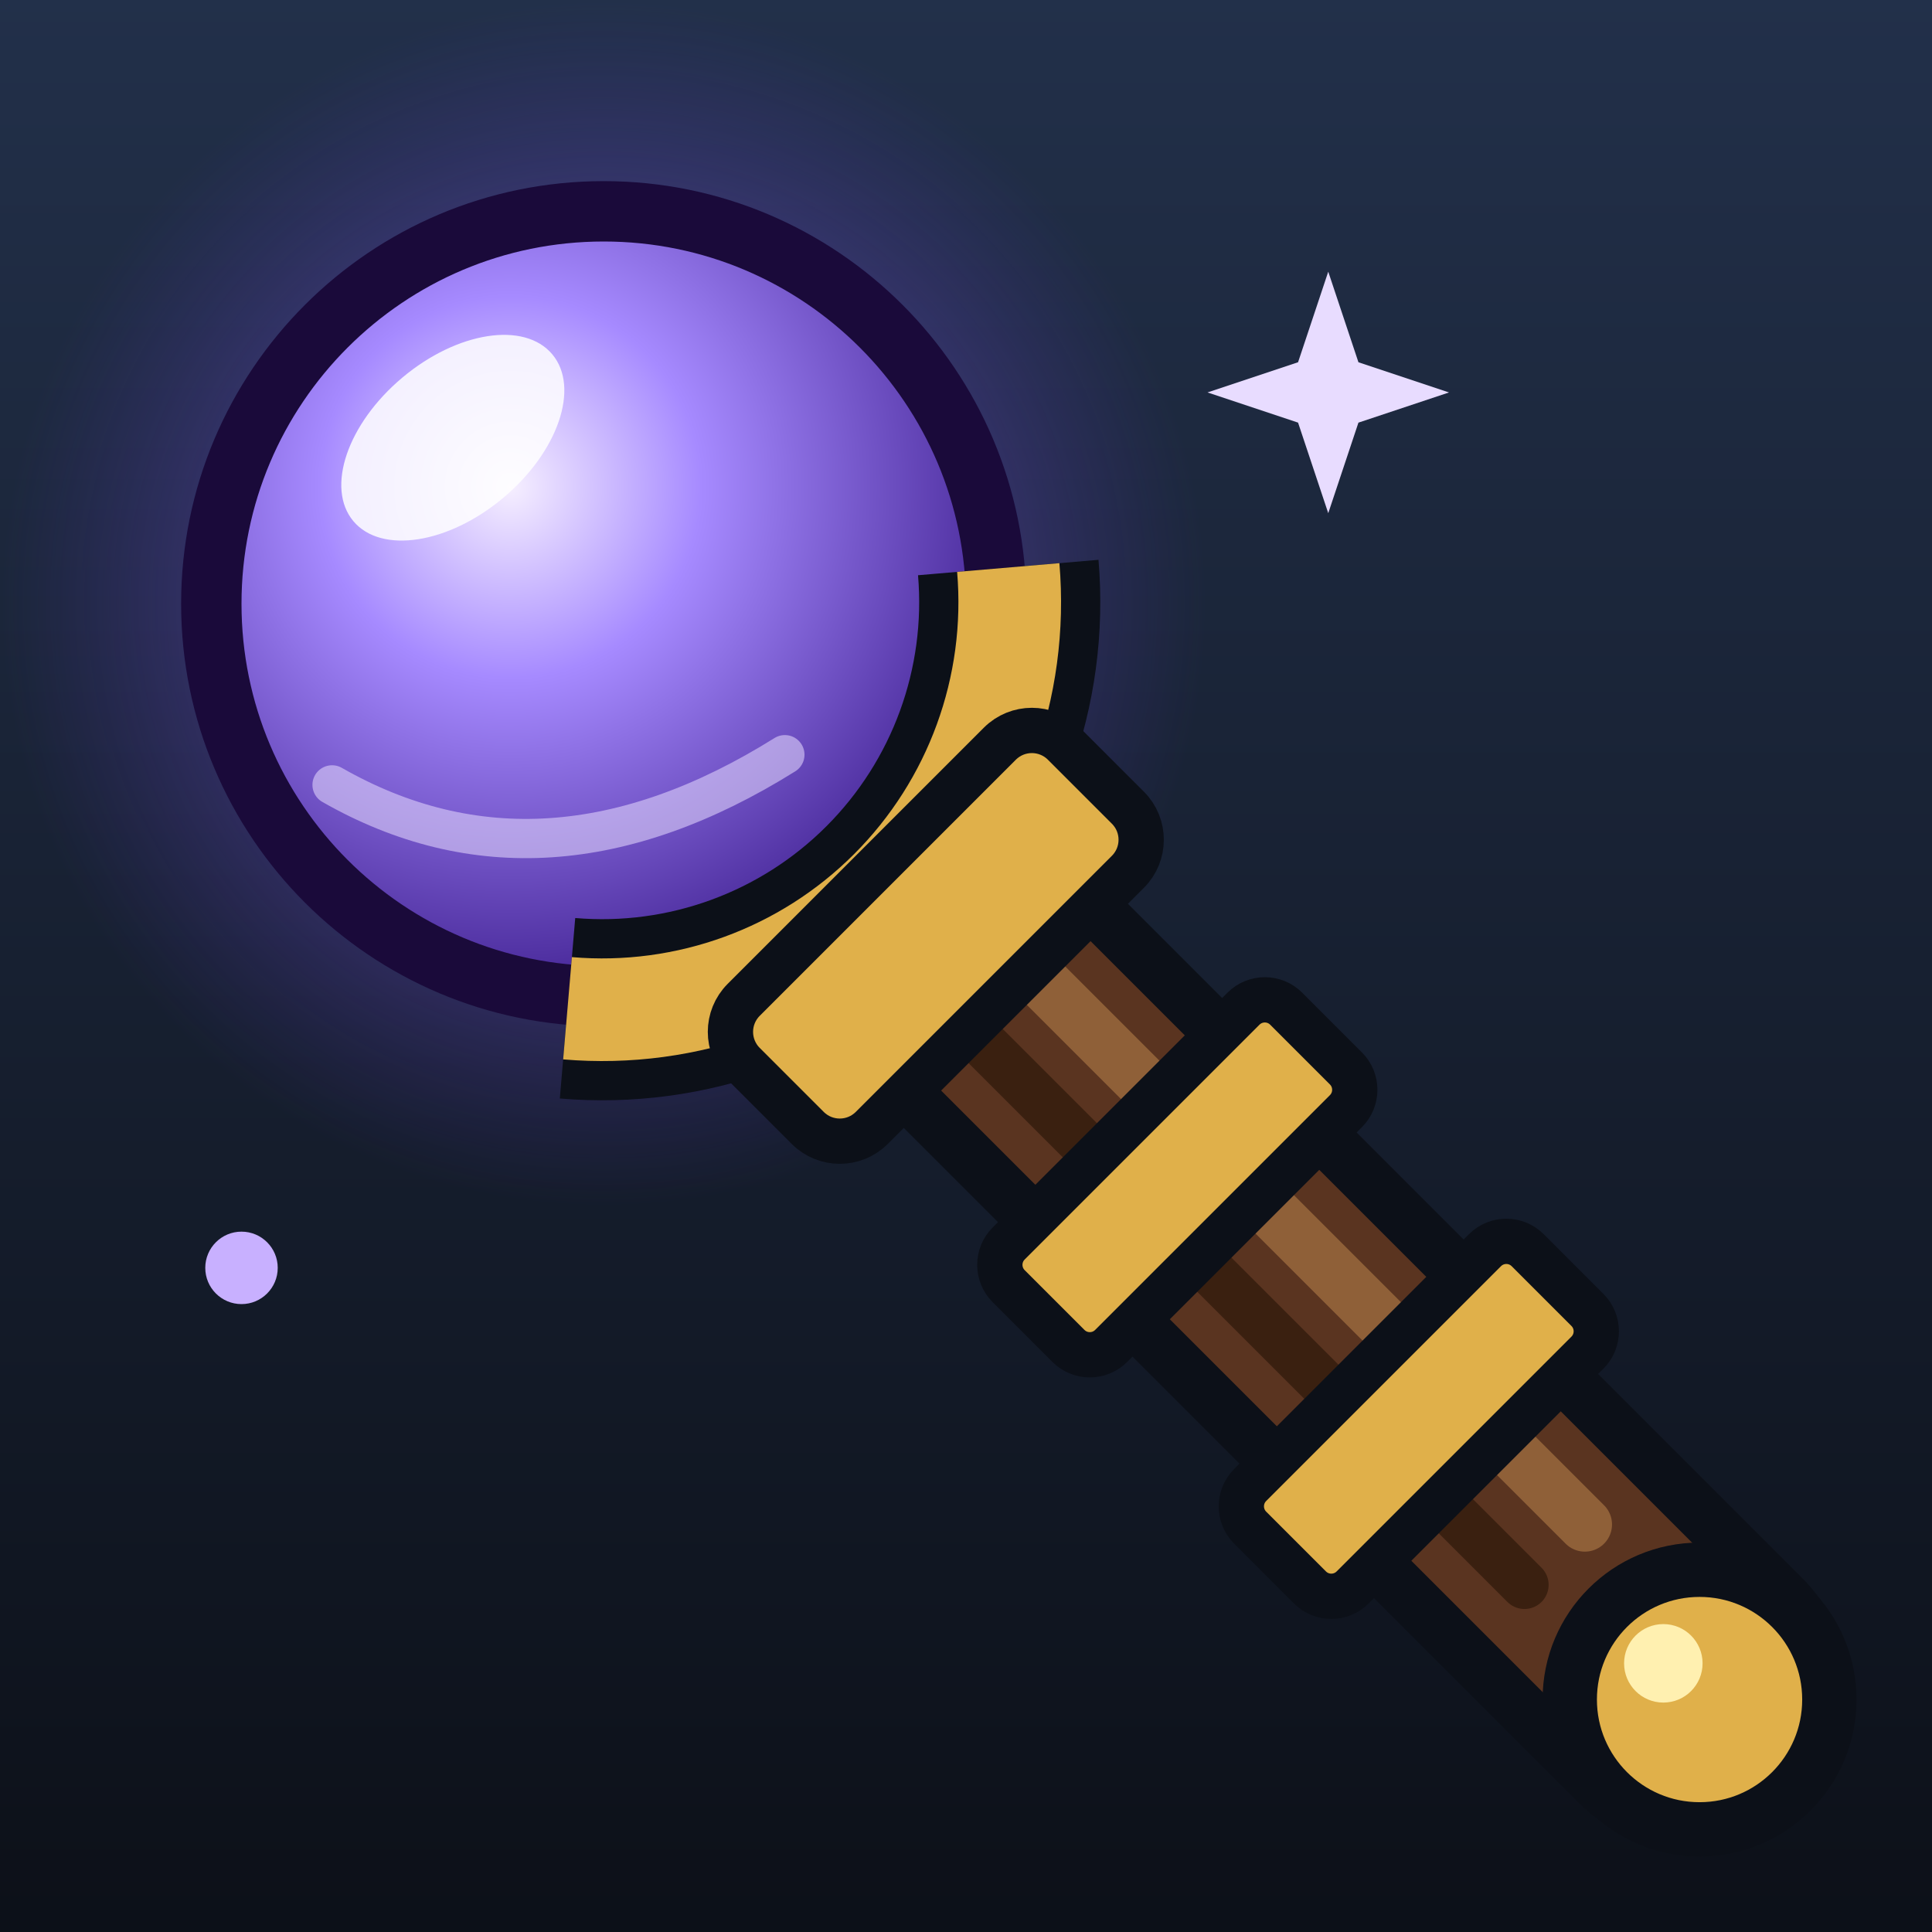
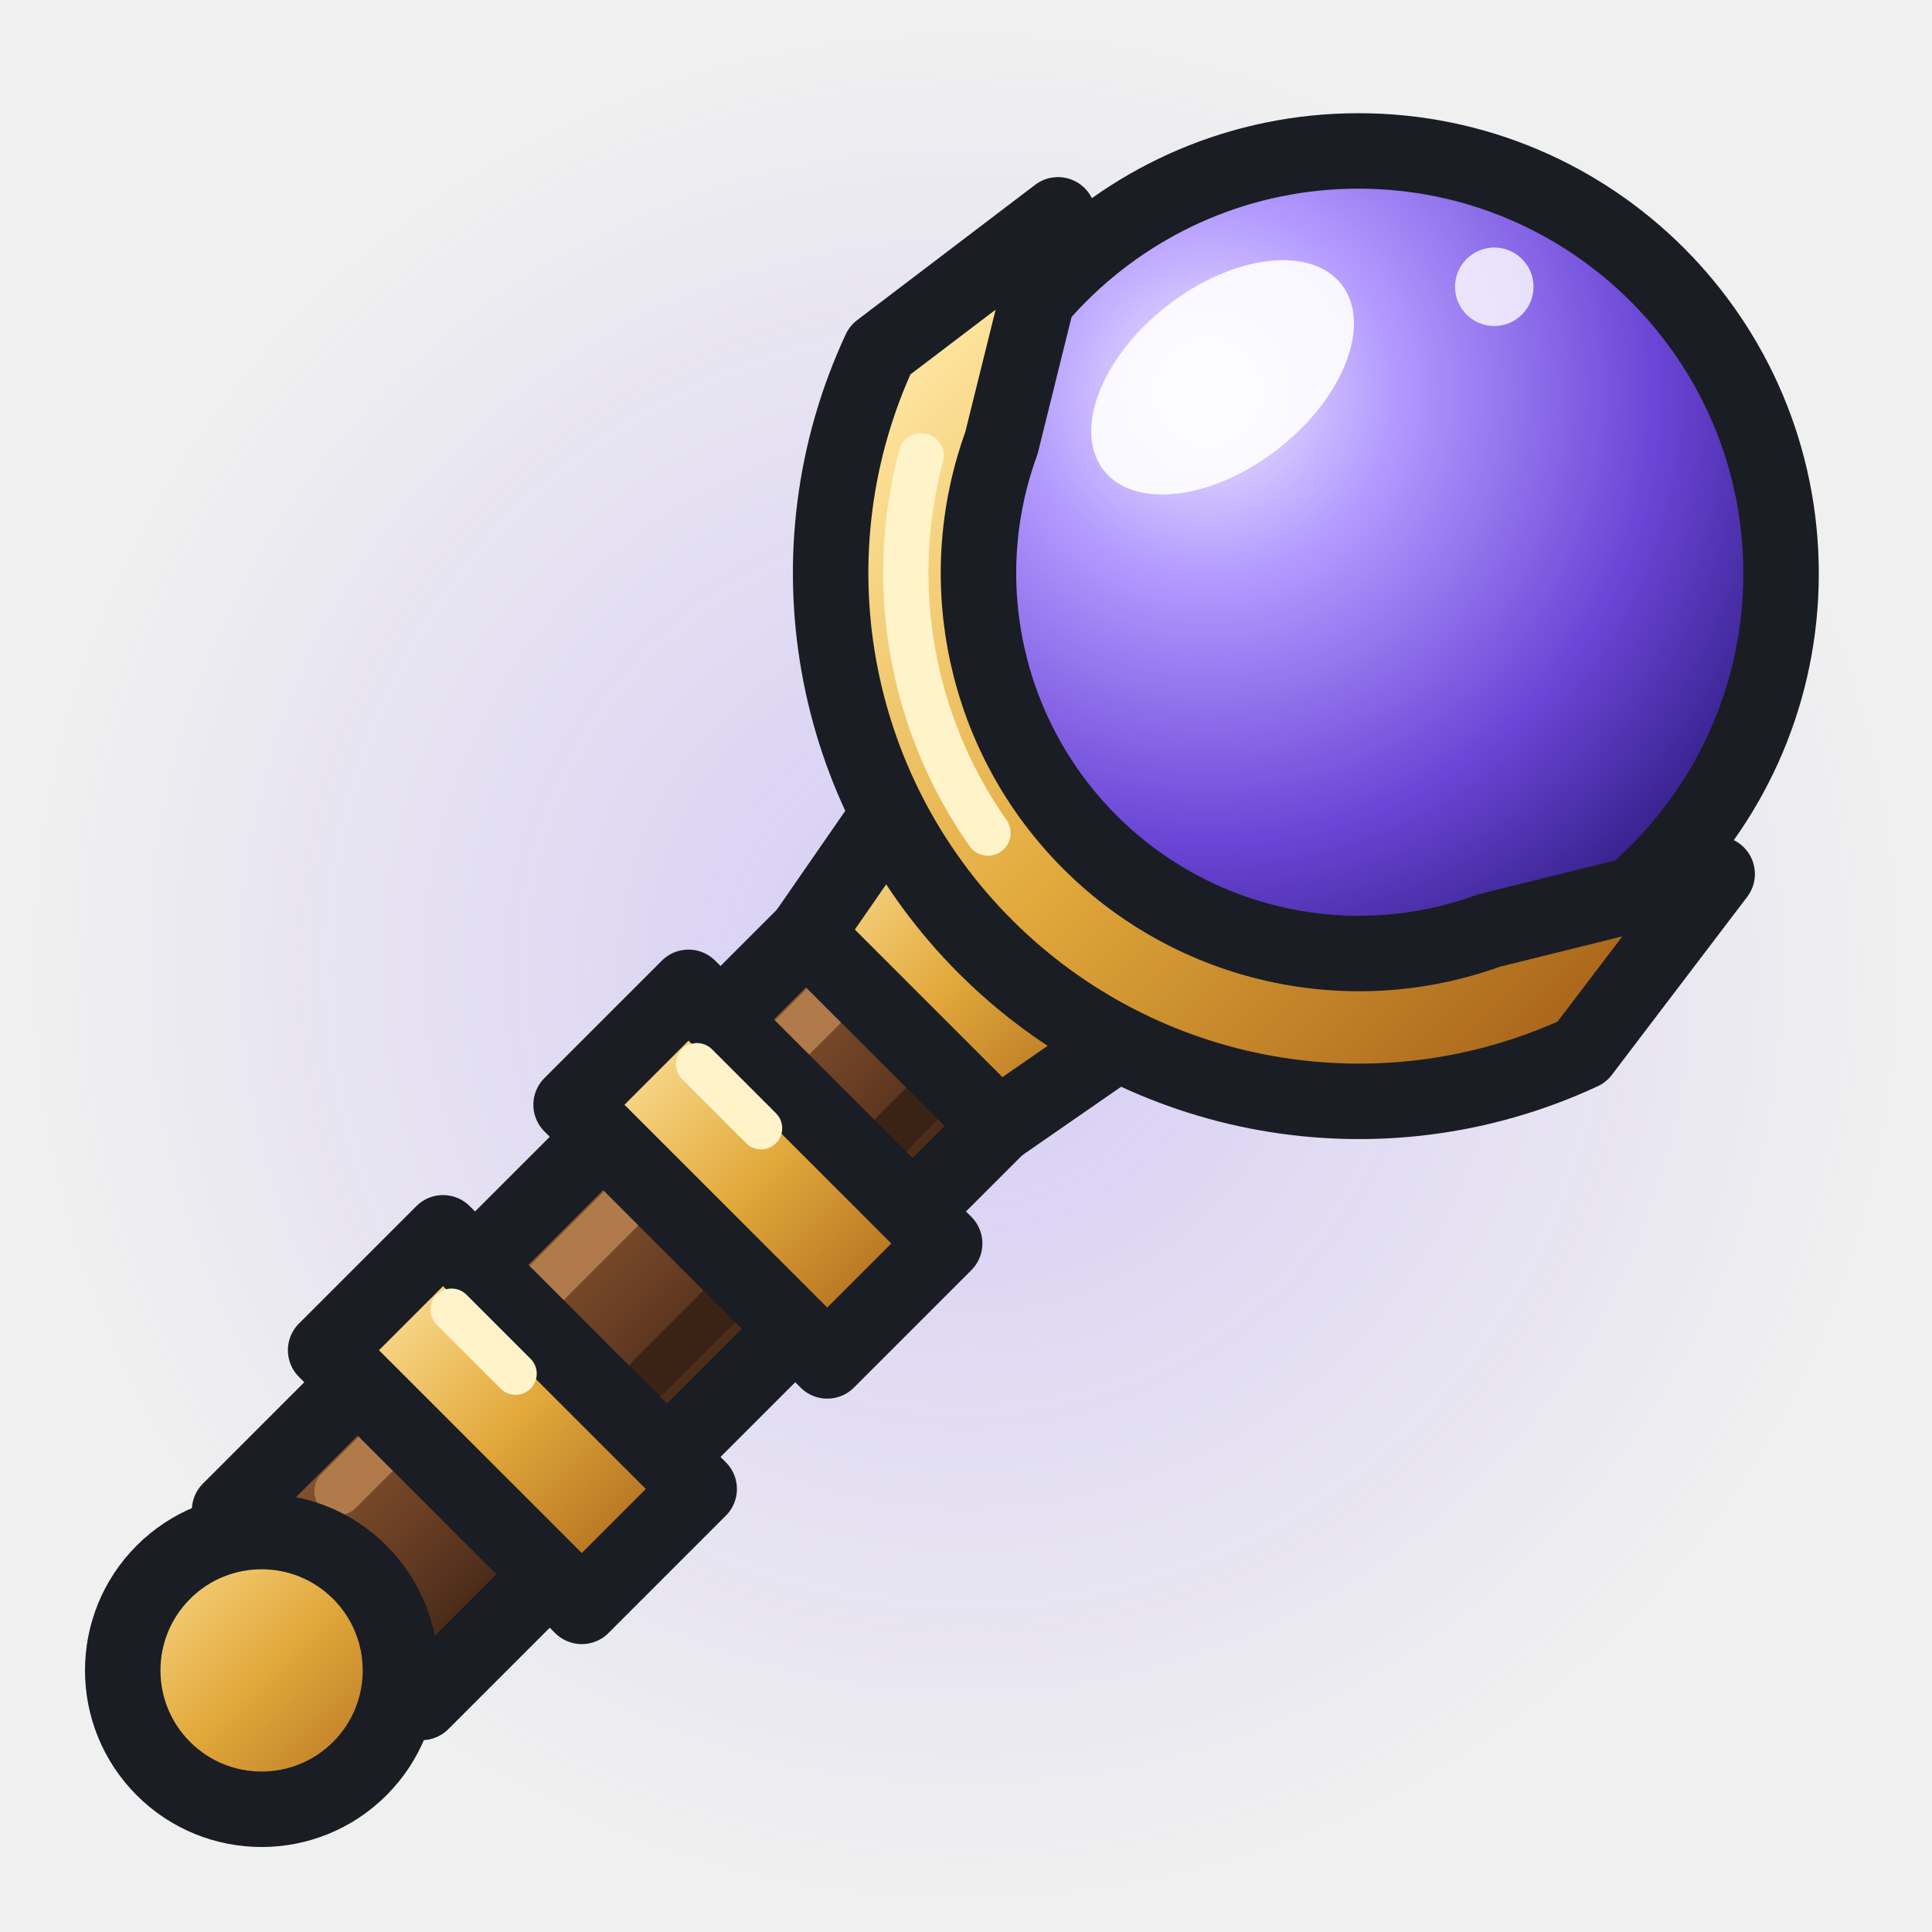
<svg xmlns="http://www.w3.org/2000/svg" width="128" height="128" viewBox="0 0 64 64">
  <defs>
-     <linearGradient id="bg" x1="0" y1="0" x2="0" y2="1">
-       <stop offset="0" stop-color="#22304a" />
-       <stop offset="1" stop-color="#0c1018" />
+     <radialGradient id="aura" cx="32" cy="32" r="31" gradientUnits="userSpaceOnUse">
+       <stop offset="0" stop-color="#9c7cff" stop-opacity="0.32" />
+       <stop offset="1" stop-color="#9c7cff" stop-opacity="0" />
+     </radialGradient>
+     <linearGradient id="wood" x1="27" y1="0" x2="37" y2="0" gradientUnits="userSpaceOnUse">
+       <stop offset="0" stop-color="#8a5a34" />
+       <stop offset="0.5" stop-color="#6b3f24" />
+       <stop offset="1" stop-color="#3a2214" />
    </linearGradient>
-     <radialGradient id="glow">
-       <stop offset="0" stop-color="#c8b0ff" stop-opacity="0.75" />
-       <stop offset="0.55" stop-color="#8a5cff" stop-opacity="0.3" />
-       <stop offset="1" stop-color="#6a3ae0" stop-opacity="0" />
-     </radialGradient>
-     <radialGradient id="orb" cx="0.38" cy="0.35" r="0.7">
-       <stop offset="0" stop-color="#f6efff" />
-       <stop offset="0.35" stop-color="#a68aff" />
-       <stop offset="1" stop-color="#3a1a8a" />
+     <linearGradient id="gold" x1="25" y1="0" x2="39" y2="0" gradientUnits="userSpaceOnUse">
+       <stop offset="0" stop-color="#ffe7a3" />
+       <stop offset="0.5" stop-color="#e2a93b" />
+       <stop offset="1" stop-color="#a8641a" />
+     </linearGradient>
+     <linearGradient id="cup" x1="16" y1="0" x2="48" y2="0" gradientUnits="userSpaceOnUse">
+       <stop offset="0" stop-color="#ffe7a3" />
+       <stop offset="0.5" stop-color="#e2a93b" />
+       <stop offset="1" stop-color="#a8641a" />
+     </linearGradient>
+     <radialGradient id="orb" cx="40" cy="13" r="22" gradientUnits="userSpaceOnUse">
+       <stop offset="0" stop-color="#f1eaff" />
+       <stop offset="0.28" stop-color="#b39aff" />
+       <stop offset="0.68" stop-color="#6a45d6" />
+       <stop offset="1" stop-color="#2e1a7e" />
    </radialGradient>
  </defs>
-   <rect width="64" height="64" fill="url(#bg)" />
-   <circle cx="20" cy="20" r="20" fill="url(#glow)" />
-   <path d="M 56 56 L 28 28" stroke="#0c1018" stroke-width="10.5" stroke-linecap="round" />
-   <path d="M 56 56 L 28 28" stroke="#5a3420" stroke-width="7" stroke-linecap="round" />
-   <path d="M 52.5 50.5 L 30.5 28.5" stroke="#8f6038" stroke-width="1.8" stroke-linecap="round" />
-   <path d="M 50.5 52.5 L 28.5 30.5" stroke="#3a2010" stroke-width="1.6" stroke-linecap="round" />
-   <g fill="#e0b04a" stroke="#0c1018" stroke-width="1.5">
-     <rect x="-6.5" y="-2.4" width="13" height="4.8" rx="1" transform="translate(47 47) rotate(-45)" />
-     <rect x="-6.5" y="-2.4" width="13" height="4.8" rx="1" transform="translate(39 39) rotate(-45)" />
+   <circle cx="32" cy="32" r="31" fill="url(#aura)" />
+   <g transform="rotate(45 32 32)" stroke="#1a1d24" stroke-width="2.5" stroke-linejoin="round">
+     <path d="M 27.5 31 L 36.5 31 L 36.5 62 L 27.5 62 Z" fill="url(#wood)" />
+     <path d="M 29.6 35 L 29.6 59" fill="none" stroke="#b07a4a" stroke-width="1.6" stroke-linecap="round" />
+     <path d="M 34.2 36 L 34.2 49" fill="none" stroke="#3a2214" stroke-width="1.5" stroke-linecap="round" />
+     <path d="M 26 39 L 38 39 L 38 44.5 L 26 44.5 Z" fill="url(#gold)" />
+     <path d="M 26 50.5 L 38 50.5 L 38 56 L 26 56 Z" fill="url(#gold)" />
+     <path d="M 28 40.6 L 31 40.6 M 28 52.1 L 31 52.1" fill="none" stroke="#fff3c9" stroke-width="1.4" stroke-linecap="round" />
+     <circle cx="32" cy="65" r="4.6" fill="url(#gold)" />
+     <path d="M 26.5 29.5 L 37.5 29.5 L 36.5 35 L 27.5 35 Z" fill="url(#gold)" />
  </g>
-   <circle cx="56.3" cy="56.3" r="4.3" fill="#e0b04a" stroke="#0c1018" stroke-width="1.8" />
-   <circle cx="55.1" cy="55.1" r="1.3" fill="#fff0b0" />
-   <circle cx="20" cy="20" r="13" fill="url(#orb)" stroke="#1a0a3a" stroke-width="2" />
-   <path d="M 33.4 18.8 A 13.5 13.5 0 0 1 18.8 33.4" fill="none" stroke="#0c1018" stroke-width="6" />
-   <path d="M 33.4 18.8 A 13.5 13.5 0 0 1 18.8 33.4" fill="none" stroke="#e0b04a" stroke-width="3.4" />
-   <rect x="-7.5" y="-3" width="15" height="6" rx="1.5" fill="#e0b04a" stroke="#0c1018" stroke-width="1.5" transform="translate(31 31) rotate(-45)" />
-   <path d="M 11 26 Q 18 30 26 25" fill="none" stroke="#e8dcff" stroke-width="1.3" stroke-linecap="round" opacity="0.55" />
-   <ellipse cx="15" cy="14.5" rx="4.3" ry="2.6" fill="#ffffff" opacity="0.85" transform="rotate(-40 15 14.5)" />
-   <path d="M 44 9 L 45 12 L 48 13 L 45 14 L 44 17 L 43 14 L 40 13 L 43 12 Z" fill="#e8dcff" />
-   <circle cx="8" cy="42" r="1.2" fill="#c8b0ff" />
+   <circle cx="45" cy="19" r="14" fill="url(#orb)" stroke="#1a1d24" stroke-width="2.5" />
+   <g transform="rotate(45 32 32)">
+     <path d="M 16.56 12.25 L 15.56 19.59 A 17.5 17.5 0 0 0 48.44 19.59 L 47.44 12.25 L 43.42 18.92 A 12.6 12.6 0 0 1 20.58 18.92 Z" fill="url(#cup)" stroke="#1a1d24" stroke-width="2.5" stroke-linejoin="round" />
+     <path d="M 19 21.1 A 15 15 0 0 0 29.4 28.37" fill="none" stroke="#fff3c9" stroke-width="1.5" stroke-linecap="round" />
+   </g>
+   <ellipse cx="40.5" cy="12.5" rx="5" ry="3" fill="#ffffff" opacity="0.9" transform="rotate(-38 40.5 12.5)" />
+   <circle cx="49.5" cy="9.5" r="1.3" fill="#ffffff" opacity="0.8" />
</svg>
